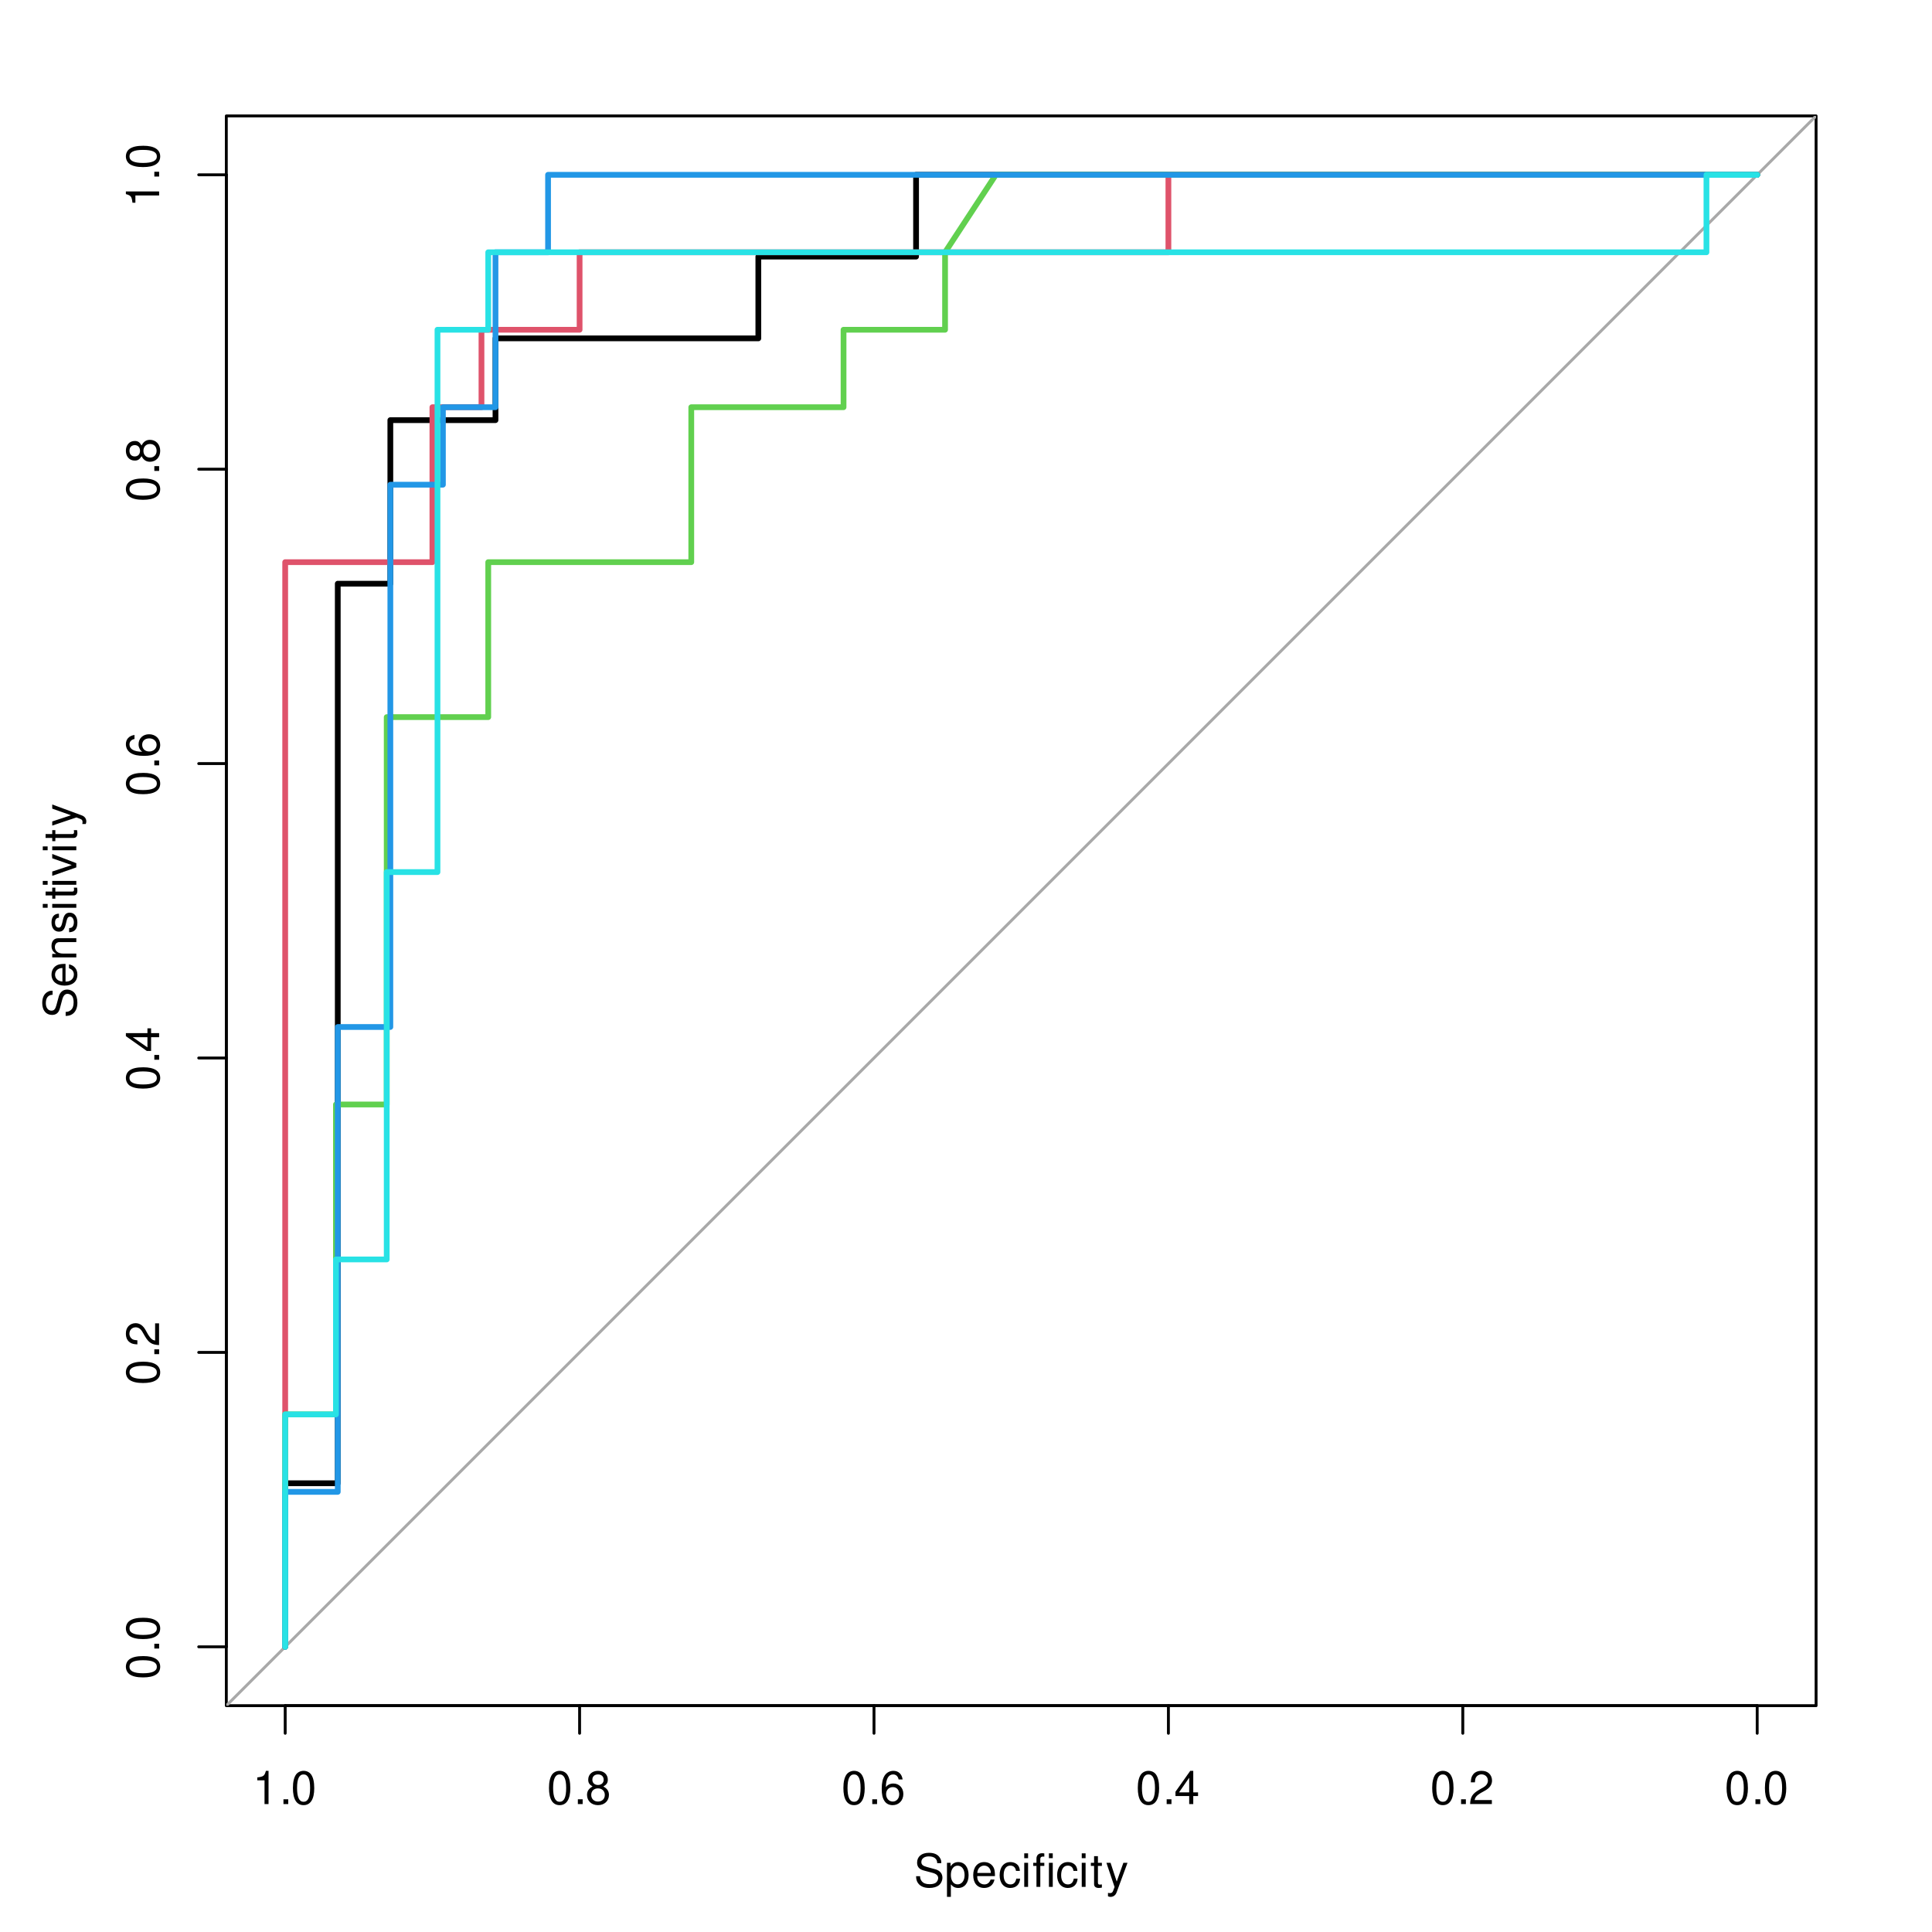
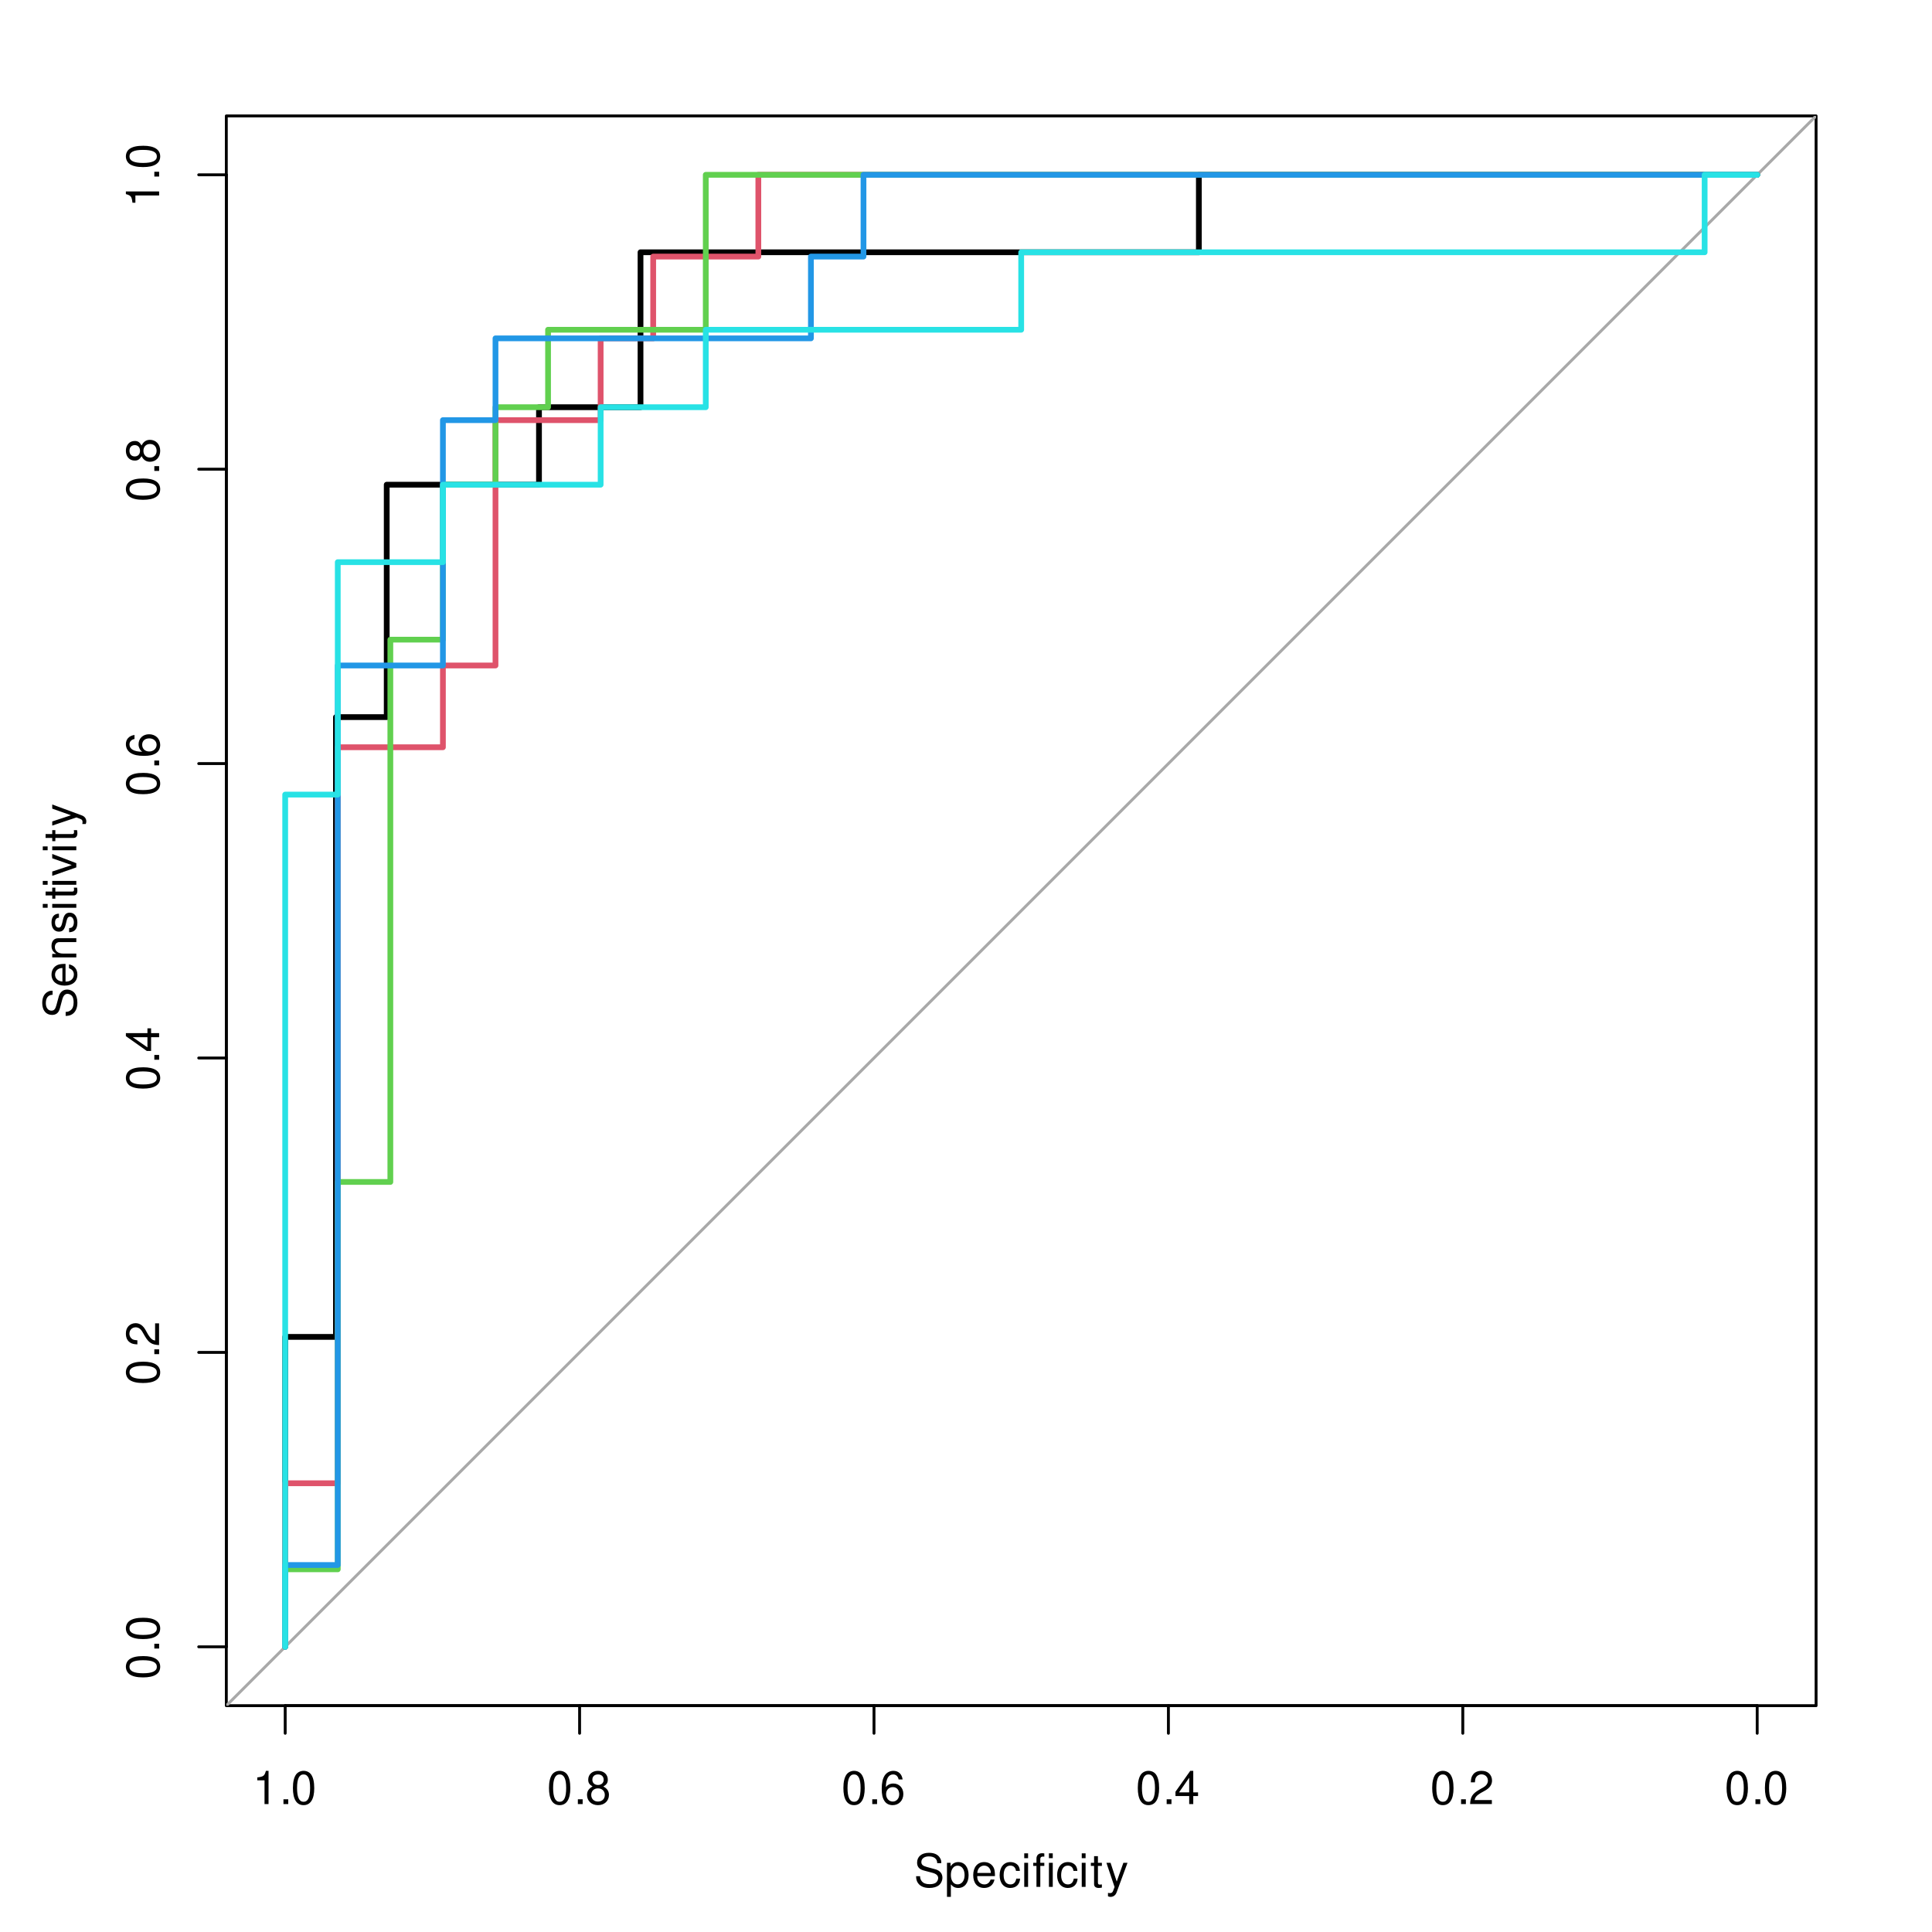
<svg xmlns="http://www.w3.org/2000/svg" xmlns:xlink="http://www.w3.org/1999/xlink" width="504pt" height="504pt" viewBox="0 0 504 504" version="1.1">
  <defs>
    <g>
      <symbol overflow="visible" id="glyph0-0">
        <path style="stroke:none;" d="" />
      </symbol>
      <symbol overflow="visible" id="glyph0-1">
        <path style="stroke:none;" d="M 7.156 -6.188 C 7.156 -6.781 7.109 -6.953 6.922 -7.359 C 6.438 -8.359 5.422 -8.891 3.953 -8.891 C 2.031 -8.891 0.844 -7.906 0.844 -6.328 C 0.844 -5.25 1.406 -4.578 2.562 -4.281 L 4.734 -3.703 C 5.844 -3.422 6.344 -2.969 6.344 -2.297 C 6.344 -1.828 6.078 -1.344 5.719 -1.078 C 5.359 -0.828 4.812 -0.703 4.109 -0.703 C 3.141 -0.703 2.516 -0.938 2.094 -1.438 C 1.766 -1.828 1.625 -2.25 1.625 -2.781 L 0.578 -2.781 C 0.594 -1.984 0.75 -1.453 1.094 -0.969 C 1.688 -0.141 2.703 0.281 4.031 0.281 C 5.078 0.281 5.922 0.031 6.484 -0.391 C 7.078 -0.859 7.453 -1.641 7.453 -2.406 C 7.453 -3.484 6.781 -4.266 5.594 -4.594 L 3.391 -5.188 C 2.344 -5.469 1.953 -5.812 1.953 -6.484 C 1.953 -7.375 2.734 -7.953 3.906 -7.953 C 5.297 -7.953 6.078 -7.328 6.094 -6.188 Z M 7.156 -6.188 " />
      </symbol>
      <symbol overflow="visible" id="glyph0-2">
        <path style="stroke:none;" d="M 0.641 2.609 L 1.656 2.609 L 1.656 -0.656 C 2.188 -0.016 2.766 0.281 3.594 0.281 C 5.219 0.281 6.281 -1.031 6.281 -3.031 C 6.281 -5.141 5.25 -6.469 3.578 -6.469 C 2.719 -6.469 2.047 -6.078 1.578 -5.344 L 1.578 -6.281 L 0.641 -6.281 Z M 3.406 -5.531 C 4.516 -5.531 5.234 -4.562 5.234 -3.062 C 5.234 -1.625 4.5 -0.656 3.406 -0.656 C 2.344 -0.656 1.656 -1.625 1.656 -3.094 C 1.656 -4.578 2.344 -5.531 3.406 -5.531 Z M 3.406 -5.531 " />
      </symbol>
      <symbol overflow="visible" id="glyph0-3">
        <path style="stroke:none;" d="M 6.156 -2.812 C 6.156 -3.766 6.078 -4.344 5.906 -4.812 C 5.5 -5.844 4.531 -6.469 3.359 -6.469 C 1.609 -6.469 0.484 -5.141 0.484 -3.062 C 0.484 -0.984 1.562 0.281 3.344 0.281 C 4.781 0.281 5.766 -0.547 6.031 -1.906 L 5.016 -1.906 C 4.734 -1.078 4.172 -0.641 3.375 -0.641 C 2.734 -0.641 2.203 -0.938 1.859 -1.469 C 1.625 -1.828 1.531 -2.188 1.531 -2.812 Z M 1.547 -3.625 C 1.625 -4.781 2.344 -5.547 3.344 -5.547 C 4.375 -5.547 5.078 -4.75 5.078 -3.625 Z M 1.547 -3.625 " />
      </symbol>
      <symbol overflow="visible" id="glyph0-4">
        <path style="stroke:none;" d="M 5.656 -4.172 C 5.609 -4.781 5.469 -5.188 5.234 -5.531 C 4.797 -6.125 4.047 -6.469 3.172 -6.469 C 1.469 -6.469 0.375 -5.125 0.375 -3.031 C 0.375 -1.016 1.453 0.281 3.156 0.281 C 4.656 0.281 5.609 -0.625 5.719 -2.156 L 4.719 -2.156 C 4.547 -1.156 4.031 -0.641 3.188 -0.641 C 2.078 -0.641 1.422 -1.547 1.422 -3.031 C 1.422 -4.609 2.062 -5.547 3.156 -5.547 C 4 -5.547 4.531 -5.047 4.641 -4.172 Z M 5.656 -4.172 " />
      </symbol>
      <symbol overflow="visible" id="glyph0-5">
        <path style="stroke:none;" d="M 1.797 -6.281 L 0.797 -6.281 L 0.797 0 L 1.797 0 Z M 1.797 -8.75 L 0.797 -8.75 L 0.797 -7.484 L 1.797 -7.484 Z M 1.797 -8.75 " />
      </symbol>
      <symbol overflow="visible" id="glyph0-6">
        <path style="stroke:none;" d="M 3.031 -6.281 L 1.984 -6.281 L 1.984 -7.266 C 1.984 -7.688 2.203 -7.906 2.672 -7.906 C 2.766 -7.906 2.797 -7.906 3.031 -7.891 L 3.031 -8.719 C 2.797 -8.766 2.656 -8.781 2.453 -8.781 C 1.531 -8.781 0.984 -8.25 0.984 -7.359 L 0.984 -6.281 L 0.141 -6.281 L 0.141 -5.469 L 0.984 -5.469 L 0.984 0 L 1.984 0 L 1.984 -5.469 L 3.031 -5.469 Z M 5.234 -6.281 L 4.234 -6.281 L 4.234 0 L 5.234 0 Z M 5.234 -8.75 L 4.234 -8.75 L 4.234 -7.484 L 5.234 -7.484 Z M 5.234 -8.75 " />
      </symbol>
      <symbol overflow="visible" id="glyph0-7">
        <path style="stroke:none;" d="M 3.047 -6.281 L 2.016 -6.281 L 2.016 -8.016 L 1.016 -8.016 L 1.016 -6.281 L 0.172 -6.281 L 0.172 -5.469 L 1.016 -5.469 L 1.016 -0.719 C 1.016 -0.078 1.453 0.281 2.234 0.281 C 2.5 0.281 2.719 0.25 3.047 0.188 L 3.047 -0.641 C 2.906 -0.609 2.766 -0.594 2.562 -0.594 C 2.141 -0.594 2.016 -0.719 2.016 -1.156 L 2.016 -5.469 L 3.047 -5.469 Z M 3.047 -6.281 " />
      </symbol>
      <symbol overflow="visible" id="glyph0-8">
        <path style="stroke:none;" d="M 4.656 -6.281 L 2.922 -1.391 L 1.312 -6.281 L 0.234 -6.281 L 2.359 0.031 L 1.984 1.016 C 1.812 1.469 1.594 1.625 1.172 1.625 C 1.016 1.625 0.859 1.609 0.641 1.562 L 0.641 2.453 C 0.859 2.562 1.062 2.609 1.312 2.609 C 1.641 2.609 1.984 2.516 2.25 2.312 C 2.562 2.094 2.75 1.828 2.938 1.312 L 5.734 -6.281 Z M 4.656 -6.281 " />
      </symbol>
      <symbol overflow="visible" id="glyph0-9">
        <path style="stroke:none;" d="M 3.109 -6.188 L 3.109 0 L 4.156 0 L 4.156 -8.672 L 3.469 -8.672 C 3.094 -7.344 2.859 -7.156 1.219 -6.953 L 1.219 -6.188 Z M 3.109 -6.188 " />
      </symbol>
      <symbol overflow="visible" id="glyph0-10">
        <path style="stroke:none;" d="M 2.297 -1.25 L 1.047 -1.25 L 1.047 0 L 2.297 0 Z M 2.297 -1.25 " />
      </symbol>
      <symbol overflow="visible" id="glyph0-11">
        <path style="stroke:none;" d="M 3.297 -8.672 C 2.516 -8.672 1.781 -8.312 1.344 -7.734 C 0.797 -6.953 0.516 -5.812 0.516 -4.203 C 0.516 -1.266 1.469 0.281 3.297 0.281 C 5.094 0.281 6.078 -1.266 6.078 -4.125 C 6.078 -5.812 5.812 -6.938 5.25 -7.734 C 4.812 -8.328 4.109 -8.672 3.297 -8.672 Z M 3.297 -7.734 C 4.438 -7.734 5 -6.578 5 -4.219 C 5 -1.75 4.453 -0.594 3.281 -0.594 C 2.156 -0.594 1.594 -1.797 1.594 -4.188 C 1.594 -6.578 2.156 -7.734 3.297 -7.734 Z M 3.297 -7.734 " />
      </symbol>
      <symbol overflow="visible" id="glyph0-12">
        <path style="stroke:none;" d="M 4.688 -4.578 C 5.578 -5.109 5.859 -5.547 5.859 -6.359 C 5.859 -7.734 4.812 -8.672 3.297 -8.672 C 1.797 -8.672 0.75 -7.734 0.75 -6.375 C 0.75 -5.547 1.016 -5.125 1.891 -4.578 C 0.922 -4.078 0.438 -3.375 0.438 -2.406 C 0.438 -0.828 1.609 0.281 3.297 0.281 C 4.984 0.281 6.156 -0.828 6.156 -2.406 C 6.156 -3.375 5.672 -4.078 4.688 -4.578 Z M 3.297 -7.734 C 4.203 -7.734 4.781 -7.203 4.781 -6.344 C 4.781 -5.516 4.188 -4.984 3.297 -4.984 C 2.406 -4.984 1.828 -5.516 1.828 -6.359 C 1.828 -7.203 2.406 -7.734 3.297 -7.734 Z M 3.297 -4.094 C 4.359 -4.094 5.078 -3.391 5.078 -2.391 C 5.078 -1.344 4.375 -0.656 3.281 -0.656 C 2.25 -0.656 1.531 -1.375 1.531 -2.375 C 1.531 -3.406 2.234 -4.094 3.297 -4.094 Z M 3.297 -4.094 " />
      </symbol>
      <symbol overflow="visible" id="glyph0-13">
        <path style="stroke:none;" d="M 5.969 -6.422 C 5.766 -7.844 4.859 -8.672 3.562 -8.672 C 2.625 -8.672 1.781 -8.219 1.281 -7.438 C 0.75 -6.594 0.516 -5.531 0.516 -3.953 C 0.516 -2.5 0.719 -1.578 1.234 -0.797 C 1.688 -0.094 2.438 0.281 3.375 0.281 C 4.984 0.281 6.156 -0.938 6.156 -2.625 C 6.156 -4.219 5.078 -5.359 3.547 -5.359 C 2.719 -5.359 2.047 -5.047 1.594 -4.406 C 1.609 -6.547 2.281 -7.734 3.484 -7.734 C 4.234 -7.734 4.75 -7.266 4.922 -6.422 Z M 3.422 -4.422 C 4.438 -4.422 5.078 -3.703 5.078 -2.547 C 5.078 -1.453 4.359 -0.656 3.391 -0.656 C 2.406 -0.656 1.656 -1.484 1.656 -2.594 C 1.656 -3.672 2.375 -4.422 3.422 -4.422 Z M 3.422 -4.422 " />
      </symbol>
      <symbol overflow="visible" id="glyph0-14">
        <path style="stroke:none;" d="M 3.922 -2.094 L 3.922 0 L 4.984 0 L 4.984 -2.094 L 6.234 -2.094 L 6.234 -3.047 L 4.984 -3.047 L 4.984 -8.672 L 4.203 -8.672 L 0.344 -3.219 L 0.344 -2.094 Z M 3.922 -3.047 L 1.266 -3.047 L 3.922 -6.875 Z M 3.922 -3.047 " />
      </symbol>
      <symbol overflow="visible" id="glyph0-15">
        <path style="stroke:none;" d="M 6.078 -1.047 L 1.594 -1.047 C 1.703 -1.766 2.094 -2.219 3.125 -2.859 L 4.328 -3.531 C 5.516 -4.188 6.125 -5.078 6.125 -6.141 C 6.125 -6.859 5.844 -7.531 5.344 -8 C 4.844 -8.453 4.219 -8.672 3.406 -8.672 C 2.328 -8.672 1.531 -8.297 1.062 -7.547 C 0.75 -7.094 0.625 -6.547 0.594 -5.672 L 1.656 -5.672 C 1.688 -6.266 1.766 -6.609 1.906 -6.906 C 2.188 -7.422 2.734 -7.75 3.375 -7.75 C 4.328 -7.75 5.047 -7.062 5.047 -6.125 C 5.047 -5.422 4.656 -4.828 3.906 -4.391 L 2.797 -3.75 C 1.016 -2.719 0.5 -1.906 0.406 -0.016 L 6.078 -0.016 Z M 6.078 -1.047 " />
      </symbol>
      <symbol overflow="visible" id="glyph1-0">
        <path style="stroke:none;" d="" />
      </symbol>
      <symbol overflow="visible" id="glyph1-1">
        <path style="stroke:none;" d="M -6.188 -7.156 C -6.781 -7.156 -6.953 -7.109 -7.359 -6.922 C -8.359 -6.438 -8.891 -5.422 -8.891 -3.953 C -8.891 -2.031 -7.906 -0.844 -6.328 -0.844 C -5.25 -0.844 -4.578 -1.406 -4.281 -2.562 L -3.703 -4.734 C -3.422 -5.844 -2.969 -6.344 -2.297 -6.344 C -1.828 -6.344 -1.344 -6.078 -1.078 -5.719 C -0.828 -5.359 -0.703 -4.812 -0.703 -4.109 C -0.703 -3.141 -0.938 -2.516 -1.438 -2.094 C -1.828 -1.766 -2.25 -1.625 -2.781 -1.625 L -2.781 -0.578 C -1.984 -0.594 -1.453 -0.75 -0.969 -1.094 C -0.141 -1.688 0.281 -2.703 0.281 -4.031 C 0.281 -5.078 0.031 -5.922 -0.391 -6.484 C -0.859 -7.078 -1.641 -7.453 -2.406 -7.453 C -3.484 -7.453 -4.266 -6.781 -4.594 -5.594 L -5.188 -3.391 C -5.469 -2.344 -5.812 -1.953 -6.484 -1.953 C -7.375 -1.953 -7.953 -2.734 -7.953 -3.906 C -7.953 -5.297 -7.328 -6.078 -6.188 -6.094 Z M -6.188 -7.156 " />
      </symbol>
      <symbol overflow="visible" id="glyph1-2">
        <path style="stroke:none;" d="M -2.812 -6.156 C -3.766 -6.156 -4.344 -6.078 -4.812 -5.906 C -5.844 -5.5 -6.469 -4.531 -6.469 -3.359 C -6.469 -1.609 -5.141 -0.484 -3.062 -0.484 C -0.984 -0.484 0.281 -1.562 0.281 -3.344 C 0.281 -4.781 -0.547 -5.766 -1.906 -6.031 L -1.906 -5.016 C -1.078 -4.734 -0.641 -4.172 -0.641 -3.375 C -0.641 -2.734 -0.938 -2.203 -1.469 -1.859 C -1.828 -1.625 -2.188 -1.531 -2.812 -1.531 Z M -3.625 -1.547 C -4.781 -1.625 -5.547 -2.344 -5.547 -3.344 C -5.547 -4.375 -4.75 -5.078 -3.625 -5.078 Z M -3.625 -1.547 " />
      </symbol>
      <symbol overflow="visible" id="glyph1-3">
        <path style="stroke:none;" d="M -6.281 -0.844 L 0 -0.844 L 0 -1.844 L -3.469 -1.844 C -4.75 -1.844 -5.594 -2.516 -5.594 -3.547 C -5.594 -4.344 -5.109 -4.844 -4.359 -4.844 L 0 -4.844 L 0 -5.844 L -4.75 -5.844 C -5.797 -5.844 -6.469 -5.062 -6.469 -3.859 C -6.469 -2.922 -6.109 -2.312 -5.234 -1.766 L -6.281 -1.766 Z M -6.281 -0.844 " />
      </symbol>
      <symbol overflow="visible" id="glyph1-4">
        <path style="stroke:none;" d="M -4.531 -5.25 C -5.766 -5.25 -6.469 -4.422 -6.469 -2.969 C -6.469 -1.516 -5.719 -0.562 -4.547 -0.562 C -3.562 -0.562 -3.094 -1.062 -2.734 -2.562 L -2.516 -3.484 C -2.344 -4.188 -2.094 -4.469 -1.641 -4.469 C -1.047 -4.469 -0.641 -3.875 -0.641 -3 C -0.641 -2.453 -0.797 -2 -1.062 -1.75 C -1.25 -1.594 -1.422 -1.531 -1.875 -1.469 L -1.875 -0.406 C -0.422 -0.453 0.281 -1.266 0.281 -2.922 C 0.281 -4.5 -0.5 -5.516 -1.719 -5.516 C -2.656 -5.516 -3.172 -4.984 -3.469 -3.734 L -3.703 -2.766 C -3.891 -1.953 -4.156 -1.609 -4.594 -1.609 C -5.188 -1.609 -5.547 -2.125 -5.547 -2.938 C -5.547 -3.75 -5.203 -4.172 -4.531 -4.203 Z M -4.531 -5.25 " />
      </symbol>
      <symbol overflow="visible" id="glyph1-5">
        <path style="stroke:none;" d="M -6.281 -1.797 L -6.281 -0.797 L 0 -0.797 L 0 -1.797 Z M -8.75 -1.797 L -8.75 -0.797 L -7.484 -0.797 L -7.484 -1.797 Z M -8.75 -1.797 " />
      </symbol>
      <symbol overflow="visible" id="glyph1-6">
        <path style="stroke:none;" d="M -6.281 -3.047 L -6.281 -2.016 L -8.016 -2.016 L -8.016 -1.016 L -6.281 -1.016 L -6.281 -0.172 L -5.469 -0.172 L -5.469 -1.016 L -0.719 -1.016 C -0.078 -1.016 0.281 -1.453 0.281 -2.234 C 0.281 -2.5 0.25 -2.719 0.188 -3.047 L -0.641 -3.047 C -0.609 -2.906 -0.594 -2.766 -0.594 -2.562 C -0.594 -2.141 -0.719 -2.016 -1.156 -2.016 L -5.469 -2.016 L -5.469 -3.047 Z M -6.281 -3.047 " />
      </symbol>
      <symbol overflow="visible" id="glyph1-7">
        <path style="stroke:none;" d="M 0 -3.422 L -6.281 -5.828 L -6.281 -4.703 L -1.188 -2.922 L -6.281 -1.25 L -6.281 -0.125 L 0 -2.328 Z M 0 -3.422 " />
      </symbol>
      <symbol overflow="visible" id="glyph1-8">
        <path style="stroke:none;" d="M -6.281 -4.656 L -1.391 -2.922 L -6.281 -1.312 L -6.281 -0.234 L 0.031 -2.359 L 1.016 -1.984 C 1.469 -1.812 1.625 -1.594 1.625 -1.172 C 1.625 -1.016 1.609 -0.859 1.562 -0.641 L 2.453 -0.641 C 2.562 -0.859 2.609 -1.062 2.609 -1.312 C 2.609 -1.641 2.516 -1.984 2.312 -2.25 C 2.094 -2.562 1.828 -2.75 1.312 -2.938 L -6.281 -5.734 Z M -6.281 -4.656 " />
      </symbol>
      <symbol overflow="visible" id="glyph1-9">
        <path style="stroke:none;" d="M -8.672 -3.297 C -8.672 -2.516 -8.312 -1.781 -7.734 -1.344 C -6.953 -0.797 -5.812 -0.516 -4.203 -0.516 C -1.266 -0.516 0.281 -1.469 0.281 -3.297 C 0.281 -5.094 -1.266 -6.078 -4.125 -6.078 C -5.812 -6.078 -6.938 -5.812 -7.734 -5.25 C -8.328 -4.812 -8.672 -4.109 -8.672 -3.297 Z M -7.734 -3.297 C -7.734 -4.438 -6.578 -5 -4.219 -5 C -1.75 -5 -0.594 -4.453 -0.594 -3.281 C -0.594 -2.156 -1.797 -1.594 -4.188 -1.594 C -6.578 -1.594 -7.734 -2.156 -7.734 -3.297 Z M -7.734 -3.297 " />
      </symbol>
      <symbol overflow="visible" id="glyph1-10">
        <path style="stroke:none;" d="M -1.25 -2.297 L -1.25 -1.047 L 0 -1.047 L 0 -2.297 Z M -1.25 -2.297 " />
      </symbol>
      <symbol overflow="visible" id="glyph1-11">
        <path style="stroke:none;" d="M -1.047 -6.078 L -1.047 -1.594 C -1.766 -1.703 -2.219 -2.094 -2.859 -3.125 L -3.531 -4.328 C -4.188 -5.516 -5.078 -6.125 -6.141 -6.125 C -6.859 -6.125 -7.531 -5.844 -8 -5.344 C -8.453 -4.844 -8.672 -4.219 -8.672 -3.406 C -8.672 -2.328 -8.297 -1.531 -7.547 -1.062 C -7.094 -0.75 -6.547 -0.625 -5.672 -0.594 L -5.672 -1.656 C -6.266 -1.688 -6.609 -1.766 -6.906 -1.906 C -7.422 -2.188 -7.75 -2.734 -7.75 -3.375 C -7.75 -4.328 -7.062 -5.047 -6.125 -5.047 C -5.422 -5.047 -4.828 -4.656 -4.391 -3.906 L -3.75 -2.797 C -2.719 -1.016 -1.906 -0.5 -0.016 -0.406 L -0.016 -6.078 Z M -1.047 -6.078 " />
      </symbol>
      <symbol overflow="visible" id="glyph1-12">
        <path style="stroke:none;" d="M -2.094 -3.922 L 0 -3.922 L 0 -4.984 L -2.094 -4.984 L -2.094 -6.234 L -3.047 -6.234 L -3.047 -4.984 L -8.672 -4.984 L -8.672 -4.203 L -3.219 -0.344 L -2.094 -0.344 Z M -3.047 -3.922 L -3.047 -1.266 L -6.875 -3.922 Z M -3.047 -3.922 " />
      </symbol>
      <symbol overflow="visible" id="glyph1-13">
        <path style="stroke:none;" d="M -6.422 -5.969 C -7.844 -5.766 -8.672 -4.859 -8.672 -3.562 C -8.672 -2.625 -8.219 -1.781 -7.438 -1.281 C -6.594 -0.75 -5.531 -0.516 -3.953 -0.516 C -2.5 -0.516 -1.578 -0.719 -0.797 -1.234 C -0.094 -1.688 0.281 -2.438 0.281 -3.375 C 0.281 -4.984 -0.938 -6.156 -2.625 -6.156 C -4.219 -6.156 -5.359 -5.078 -5.359 -3.547 C -5.359 -2.719 -5.047 -2.047 -4.406 -1.594 C -6.547 -1.609 -7.734 -2.281 -7.734 -3.484 C -7.734 -4.234 -7.266 -4.75 -6.422 -4.922 Z M -4.422 -3.422 C -4.422 -4.438 -3.703 -5.078 -2.547 -5.078 C -1.453 -5.078 -0.656 -4.359 -0.656 -3.391 C -0.656 -2.406 -1.484 -1.656 -2.594 -1.656 C -3.672 -1.656 -4.422 -2.375 -4.422 -3.422 Z M -4.422 -3.422 " />
      </symbol>
      <symbol overflow="visible" id="glyph1-14">
        <path style="stroke:none;" d="M -4.578 -4.688 C -5.109 -5.578 -5.547 -5.859 -6.359 -5.859 C -7.734 -5.859 -8.672 -4.812 -8.672 -3.297 C -8.672 -1.797 -7.734 -0.75 -6.375 -0.75 C -5.547 -0.75 -5.125 -1.016 -4.578 -1.891 C -4.078 -0.922 -3.375 -0.438 -2.406 -0.438 C -0.828 -0.438 0.281 -1.609 0.281 -3.297 C 0.281 -4.984 -0.828 -6.156 -2.406 -6.156 C -3.375 -6.156 -4.078 -5.672 -4.578 -4.688 Z M -7.734 -3.297 C -7.734 -4.203 -7.203 -4.781 -6.344 -4.781 C -5.516 -4.781 -4.984 -4.188 -4.984 -3.297 C -4.984 -2.406 -5.516 -1.828 -6.359 -1.828 C -7.203 -1.828 -7.734 -2.406 -7.734 -3.297 Z M -4.094 -3.297 C -4.094 -4.359 -3.391 -5.078 -2.391 -5.078 C -1.344 -5.078 -0.656 -4.375 -0.656 -3.281 C -0.656 -2.25 -1.375 -1.531 -2.375 -1.531 C -3.406 -1.531 -4.094 -2.234 -4.094 -3.297 Z M -4.094 -3.297 " />
      </symbol>
      <symbol overflow="visible" id="glyph1-15">
        <path style="stroke:none;" d="M -6.188 -3.109 L 0 -3.109 L 0 -4.156 L -8.672 -4.156 L -8.672 -3.469 C -7.344 -3.094 -7.156 -2.859 -6.953 -1.219 L -6.188 -1.219 Z M -6.188 -3.109 " />
      </symbol>
    </g>
    <clipPath id="clip1">
      <path d="M 59.039 30.238 L 473.758 30.238 L 473.758 444.957 L 59.039 444.957 Z M 59.039 30.238 " />
    </clipPath>
  </defs>
  <g id="surface106">
    <rect x="0" y="0" width="504" height="504" style="fill:rgb(100%,100%,100%);fill-opacity:1;stroke:none;" />
    <g style="fill:rgb(0%,0%,0%);fill-opacity:1;">
      <use xlink:href="#glyph0-1" x="238.398" y="492.229" />
      <use xlink:href="#glyph0-2" x="246.398" y="492.229" />
      <use xlink:href="#glyph0-3" x="253.398" y="492.229" />
      <use xlink:href="#glyph0-4" x="260.398" y="492.229" />
      <use xlink:href="#glyph0-5" x="266.398" y="492.229" />
      <use xlink:href="#glyph0-6" x="269.398" y="492.229" />
      <use xlink:href="#glyph0-4" x="275.398" y="492.229" />
      <use xlink:href="#glyph0-5" x="281.398" y="492.229" />
      <use xlink:href="#glyph0-7" x="284.398" y="492.229" />
      <use xlink:href="#glyph0-8" x="288.398" y="492.229" />
    </g>
    <g style="fill:rgb(0%,0%,0%);fill-opacity:1;">
      <use xlink:href="#glyph1-1" x="19.908" y="265.602" />
      <use xlink:href="#glyph1-2" x="19.908" y="257.602" />
      <use xlink:href="#glyph1-3" x="19.908" y="250.602" />
      <use xlink:href="#glyph1-4" x="19.908" y="243.602" />
      <use xlink:href="#glyph1-5" x="19.908" y="237.602" />
      <use xlink:href="#glyph1-6" x="19.908" y="234.602" />
      <use xlink:href="#glyph1-5" x="19.908" y="231.602" />
      <use xlink:href="#glyph1-7" x="19.908" y="228.602" />
      <use xlink:href="#glyph1-5" x="19.908" y="222.602" />
      <use xlink:href="#glyph1-6" x="19.908" y="219.602" />
      <use xlink:href="#glyph1-8" x="19.908" y="215.602" />
    </g>
    <path style="fill:none;stroke-width:0.75;stroke-linecap:round;stroke-linejoin:round;stroke:rgb(0%,0%,0%);stroke-opacity:1;stroke-miterlimit:10;" d="M 59.039 444.961 L 473.762 444.961 L 473.762 30.238 L 59.039 30.238 L 59.039 444.961 " />
    <path style="fill:none;stroke-width:0.75;stroke-linecap:round;stroke-linejoin:round;stroke:rgb(0%,0%,0%);stroke-opacity:1;stroke-miterlimit:10;" d="M 458.398 444.961 L 74.398 444.961 " />
    <path style="fill:none;stroke-width:0.75;stroke-linecap:round;stroke-linejoin:round;stroke:rgb(0%,0%,0%);stroke-opacity:1;stroke-miterlimit:10;" d="M 458.398 444.961 L 458.398 452.16 " />
    <path style="fill:none;stroke-width:0.75;stroke-linecap:round;stroke-linejoin:round;stroke:rgb(0%,0%,0%);stroke-opacity:1;stroke-miterlimit:10;" d="M 381.602 444.961 L 381.602 452.16 " />
    <path style="fill:none;stroke-width:0.75;stroke-linecap:round;stroke-linejoin:round;stroke:rgb(0%,0%,0%);stroke-opacity:1;stroke-miterlimit:10;" d="M 304.801 444.961 L 304.801 452.16 " />
    <path style="fill:none;stroke-width:0.75;stroke-linecap:round;stroke-linejoin:round;stroke:rgb(0%,0%,0%);stroke-opacity:1;stroke-miterlimit:10;" d="M 228 444.961 L 228 452.16 " />
    <path style="fill:none;stroke-width:0.75;stroke-linecap:round;stroke-linejoin:round;stroke:rgb(0%,0%,0%);stroke-opacity:1;stroke-miterlimit:10;" d="M 151.199 444.961 L 151.199 452.16 " />
    <path style="fill:none;stroke-width:0.75;stroke-linecap:round;stroke-linejoin:round;stroke:rgb(0%,0%,0%);stroke-opacity:1;stroke-miterlimit:10;" d="M 74.398 444.961 L 74.398 452.16 " />
    <g style="fill:rgb(0%,0%,0%);fill-opacity:1;">
      <use xlink:href="#glyph0-9" x="65.898" y="470.627" />
      <use xlink:href="#glyph0-10" x="72.898" y="470.627" />
      <use xlink:href="#glyph0-11" x="75.898" y="470.627" />
    </g>
    <g style="fill:rgb(0%,0%,0%);fill-opacity:1;">
      <use xlink:href="#glyph0-11" x="142.699" y="470.627" />
      <use xlink:href="#glyph0-10" x="149.699" y="470.627" />
      <use xlink:href="#glyph0-12" x="152.699" y="470.627" />
    </g>
    <g style="fill:rgb(0%,0%,0%);fill-opacity:1;">
      <use xlink:href="#glyph0-11" x="219.5" y="470.627" />
      <use xlink:href="#glyph0-10" x="226.5" y="470.627" />
      <use xlink:href="#glyph0-13" x="229.5" y="470.627" />
    </g>
    <g style="fill:rgb(0%,0%,0%);fill-opacity:1;">
      <use xlink:href="#glyph0-11" x="296.301" y="470.627" />
      <use xlink:href="#glyph0-10" x="303.301" y="470.627" />
      <use xlink:href="#glyph0-14" x="306.301" y="470.627" />
    </g>
    <g style="fill:rgb(0%,0%,0%);fill-opacity:1;">
      <use xlink:href="#glyph0-11" x="373.102" y="470.627" />
      <use xlink:href="#glyph0-10" x="380.102" y="470.627" />
      <use xlink:href="#glyph0-15" x="383.102" y="470.627" />
    </g>
    <g style="fill:rgb(0%,0%,0%);fill-opacity:1;">
      <use xlink:href="#glyph0-11" x="449.898" y="470.627" />
      <use xlink:href="#glyph0-10" x="456.898" y="470.627" />
      <use xlink:href="#glyph0-11" x="459.898" y="470.627" />
    </g>
    <path style="fill:none;stroke-width:0.75;stroke-linecap:round;stroke-linejoin:round;stroke:rgb(0%,0%,0%);stroke-opacity:1;stroke-miterlimit:10;" d="M 59.039 429.602 L 59.039 45.602 " />
    <path style="fill:none;stroke-width:0.75;stroke-linecap:round;stroke-linejoin:round;stroke:rgb(0%,0%,0%);stroke-opacity:1;stroke-miterlimit:10;" d="M 59.039 429.602 L 51.84 429.602 " />
    <path style="fill:none;stroke-width:0.75;stroke-linecap:round;stroke-linejoin:round;stroke:rgb(0%,0%,0%);stroke-opacity:1;stroke-miterlimit:10;" d="M 59.039 352.801 L 51.84 352.801 " />
    <path style="fill:none;stroke-width:0.75;stroke-linecap:round;stroke-linejoin:round;stroke:rgb(0%,0%,0%);stroke-opacity:1;stroke-miterlimit:10;" d="M 59.039 276 L 51.84 276 " />
    <path style="fill:none;stroke-width:0.75;stroke-linecap:round;stroke-linejoin:round;stroke:rgb(0%,0%,0%);stroke-opacity:1;stroke-miterlimit:10;" d="M 59.039 199.199 L 51.84 199.199 " />
    <path style="fill:none;stroke-width:0.75;stroke-linecap:round;stroke-linejoin:round;stroke:rgb(0%,0%,0%);stroke-opacity:1;stroke-miterlimit:10;" d="M 59.039 122.398 L 51.84 122.398 " />
    <path style="fill:none;stroke-width:0.75;stroke-linecap:round;stroke-linejoin:round;stroke:rgb(0%,0%,0%);stroke-opacity:1;stroke-miterlimit:10;" d="M 59.039 45.602 L 51.84 45.602 " />
    <g style="fill:rgb(0%,0%,0%);fill-opacity:1;">
      <use xlink:href="#glyph1-9" x="41.51" y="438.102" />
      <use xlink:href="#glyph1-10" x="41.51" y="431.102" />
      <use xlink:href="#glyph1-9" x="41.51" y="428.102" />
    </g>
    <g style="fill:rgb(0%,0%,0%);fill-opacity:1;">
      <use xlink:href="#glyph1-9" x="41.51" y="361.301" />
      <use xlink:href="#glyph1-10" x="41.51" y="354.301" />
      <use xlink:href="#glyph1-11" x="41.51" y="351.301" />
    </g>
    <g style="fill:rgb(0%,0%,0%);fill-opacity:1;">
      <use xlink:href="#glyph1-9" x="41.51" y="284.5" />
      <use xlink:href="#glyph1-10" x="41.51" y="277.5" />
      <use xlink:href="#glyph1-12" x="41.51" y="274.5" />
    </g>
    <g style="fill:rgb(0%,0%,0%);fill-opacity:1;">
      <use xlink:href="#glyph1-9" x="41.51" y="207.699" />
      <use xlink:href="#glyph1-10" x="41.51" y="200.699" />
      <use xlink:href="#glyph1-13" x="41.51" y="197.699" />
    </g>
    <g style="fill:rgb(0%,0%,0%);fill-opacity:1;">
      <use xlink:href="#glyph1-9" x="41.51" y="130.898" />
      <use xlink:href="#glyph1-10" x="41.51" y="123.898" />
      <use xlink:href="#glyph1-14" x="41.51" y="120.898" />
    </g>
    <g style="fill:rgb(0%,0%,0%);fill-opacity:1;">
      <use xlink:href="#glyph1-15" x="41.51" y="54.102" />
      <use xlink:href="#glyph1-10" x="41.51" y="47.102" />
      <use xlink:href="#glyph1-9" x="41.51" y="44.102" />
    </g>
    <g clip-path="url(#clip1)" clip-rule="nonzero">
      <path style="fill:none;stroke-width:0.75;stroke-linecap:round;stroke-linejoin:round;stroke:rgb(66.275%,66.275%,66.275%);stroke-opacity:1;stroke-miterlimit:10;" d="M 59.039 444.961 L 473.762 30.238 " />
    </g>
-     <path style="fill:none;stroke-width:1.5;stroke-linecap:round;stroke-linejoin:round;stroke:rgb(0%,0%,0%);stroke-opacity:1;stroke-miterlimit:10;" d="M 458.398 45.602 L 238.973 45.602 L 238.973 66.934 L 197.828 66.934 L 197.828 88.266 L 129.258 88.266 L 129.258 109.602 L 101.828 109.602 L 101.828 152.266 L 88.113 152.266 L 88.113 386.934 L 74.398 386.934 L 74.398 429.602 " />
-     <path style="fill:none;stroke-width:1.5;stroke-linecap:round;stroke-linejoin:round;stroke:rgb(87.451%,32.549%,41.961%);stroke-opacity:1;stroke-miterlimit:10;" d="M 458.398 45.602 L 304.801 45.602 L 304.801 65.809 L 151.199 65.809 L 151.199 86.02 L 125.602 86.02 L 125.602 106.23 L 112.801 106.23 L 112.801 146.652 L 74.398 146.652 L 74.398 429.602 " />
-     <path style="fill:none;stroke-width:1.5;stroke-linecap:round;stroke-linejoin:round;stroke:rgb(38.039%,81.569%,30.98%);stroke-opacity:1;stroke-miterlimit:10;" d="M 458.398 45.602 L 259.781 45.602 L 246.539 65.809 L 246.539 86.02 L 220.055 86.02 L 220.055 106.23 L 180.332 106.23 L 180.332 146.652 L 127.367 146.652 L 127.367 187.074 L 100.883 187.074 L 100.883 288.125 L 87.641 288.125 L 87.641 368.969 L 74.398 368.969 L 74.398 429.602 " />
-     <path style="fill:none;stroke-width:1.5;stroke-linecap:round;stroke-linejoin:round;stroke:rgb(13.333%,59.216%,90.196%);stroke-opacity:1;stroke-miterlimit:10;" d="M 458.398 45.602 L 142.973 45.602 L 142.973 65.809 L 129.258 65.809 L 129.258 106.23 L 115.543 106.23 L 115.543 126.441 L 101.828 126.441 L 101.828 267.914 L 88.113 267.914 L 88.113 389.18 L 74.398 389.18 L 74.398 429.602 " />
-     <path style="fill:none;stroke-width:1.5;stroke-linecap:round;stroke-linejoin:round;stroke:rgb(15.686%,88.627%,89.804%);stroke-opacity:1;stroke-miterlimit:10;" d="M 458.398 45.602 L 445.16 45.602 L 445.16 65.809 L 127.367 65.809 L 127.367 86.02 L 114.125 86.02 L 114.125 227.496 L 100.883 227.496 L 100.883 328.547 L 87.641 328.547 L 87.641 368.969 L 74.398 368.969 L 74.398 429.602 " />
+     <path style="fill:none;stroke-width:1.5;stroke-linecap:round;stroke-linejoin:round;stroke:rgb(0%,0%,0%);stroke-opacity:1;stroke-miterlimit:10;" d="M 458.398 45.602 L 312.746 45.602 L 312.746 65.809 L 167.09 65.809 L 167.09 106.23 L 140.605 106.23 L 140.605 126.441 L 100.883 126.441 L 100.883 187.074 L 87.641 187.074 L 87.641 348.758 L 74.398 348.758 L 74.398 429.602 " />
+     <path style="fill:none;stroke-width:1.5;stroke-linecap:round;stroke-linejoin:round;stroke:rgb(87.451%,32.549%,41.961%);stroke-opacity:1;stroke-miterlimit:10;" d="M 458.398 45.602 L 197.828 45.602 L 197.828 66.934 L 170.398 66.934 L 170.398 88.266 L 156.688 88.266 L 156.688 109.602 L 129.258 109.602 L 129.258 173.602 L 115.543 173.602 L 115.543 194.934 L 88.113 194.934 L 88.113 386.934 L 74.398 386.934 L 74.398 429.602 " />
+     <path style="fill:none;stroke-width:1.5;stroke-linecap:round;stroke-linejoin:round;stroke:rgb(38.039%,81.569%,30.98%);stroke-opacity:1;stroke-miterlimit:10;" d="M 458.398 45.602 L 184.113 45.602 L 184.113 86.02 L 142.973 86.02 L 142.973 106.23 L 129.258 106.23 L 129.258 126.441 L 115.543 126.441 L 115.543 166.863 L 101.828 166.863 L 101.828 308.336 L 88.113 308.336 L 88.113 409.391 L 74.398 409.391 L 74.398 429.602 " />
+     <path style="fill:none;stroke-width:1.5;stroke-linecap:round;stroke-linejoin:round;stroke:rgb(13.333%,59.216%,90.196%);stroke-opacity:1;stroke-miterlimit:10;" d="M 458.398 45.602 L 225.258 45.602 L 225.258 66.934 L 211.543 66.934 L 211.543 88.266 L 129.258 88.266 L 129.258 109.602 L 115.543 109.602 L 115.543 173.602 L 88.113 173.602 L 88.113 408.266 L 74.398 408.266 L 74.398 429.602 " />
+     <path style="fill:none;stroke-width:1.5;stroke-linecap:round;stroke-linejoin:round;stroke:rgb(15.686%,88.627%,89.804%);stroke-opacity:1;stroke-miterlimit:10;" d="M 458.398 45.602 L 444.688 45.602 L 444.688 65.809 L 266.398 65.809 L 266.398 86.02 L 184.113 86.02 L 184.113 106.23 L 156.688 106.23 L 156.688 126.441 L 115.543 126.441 L 115.543 146.652 L 88.113 146.652 L 88.113 207.285 L 74.398 207.285 L 74.398 429.602 " />
  </g>
</svg>
